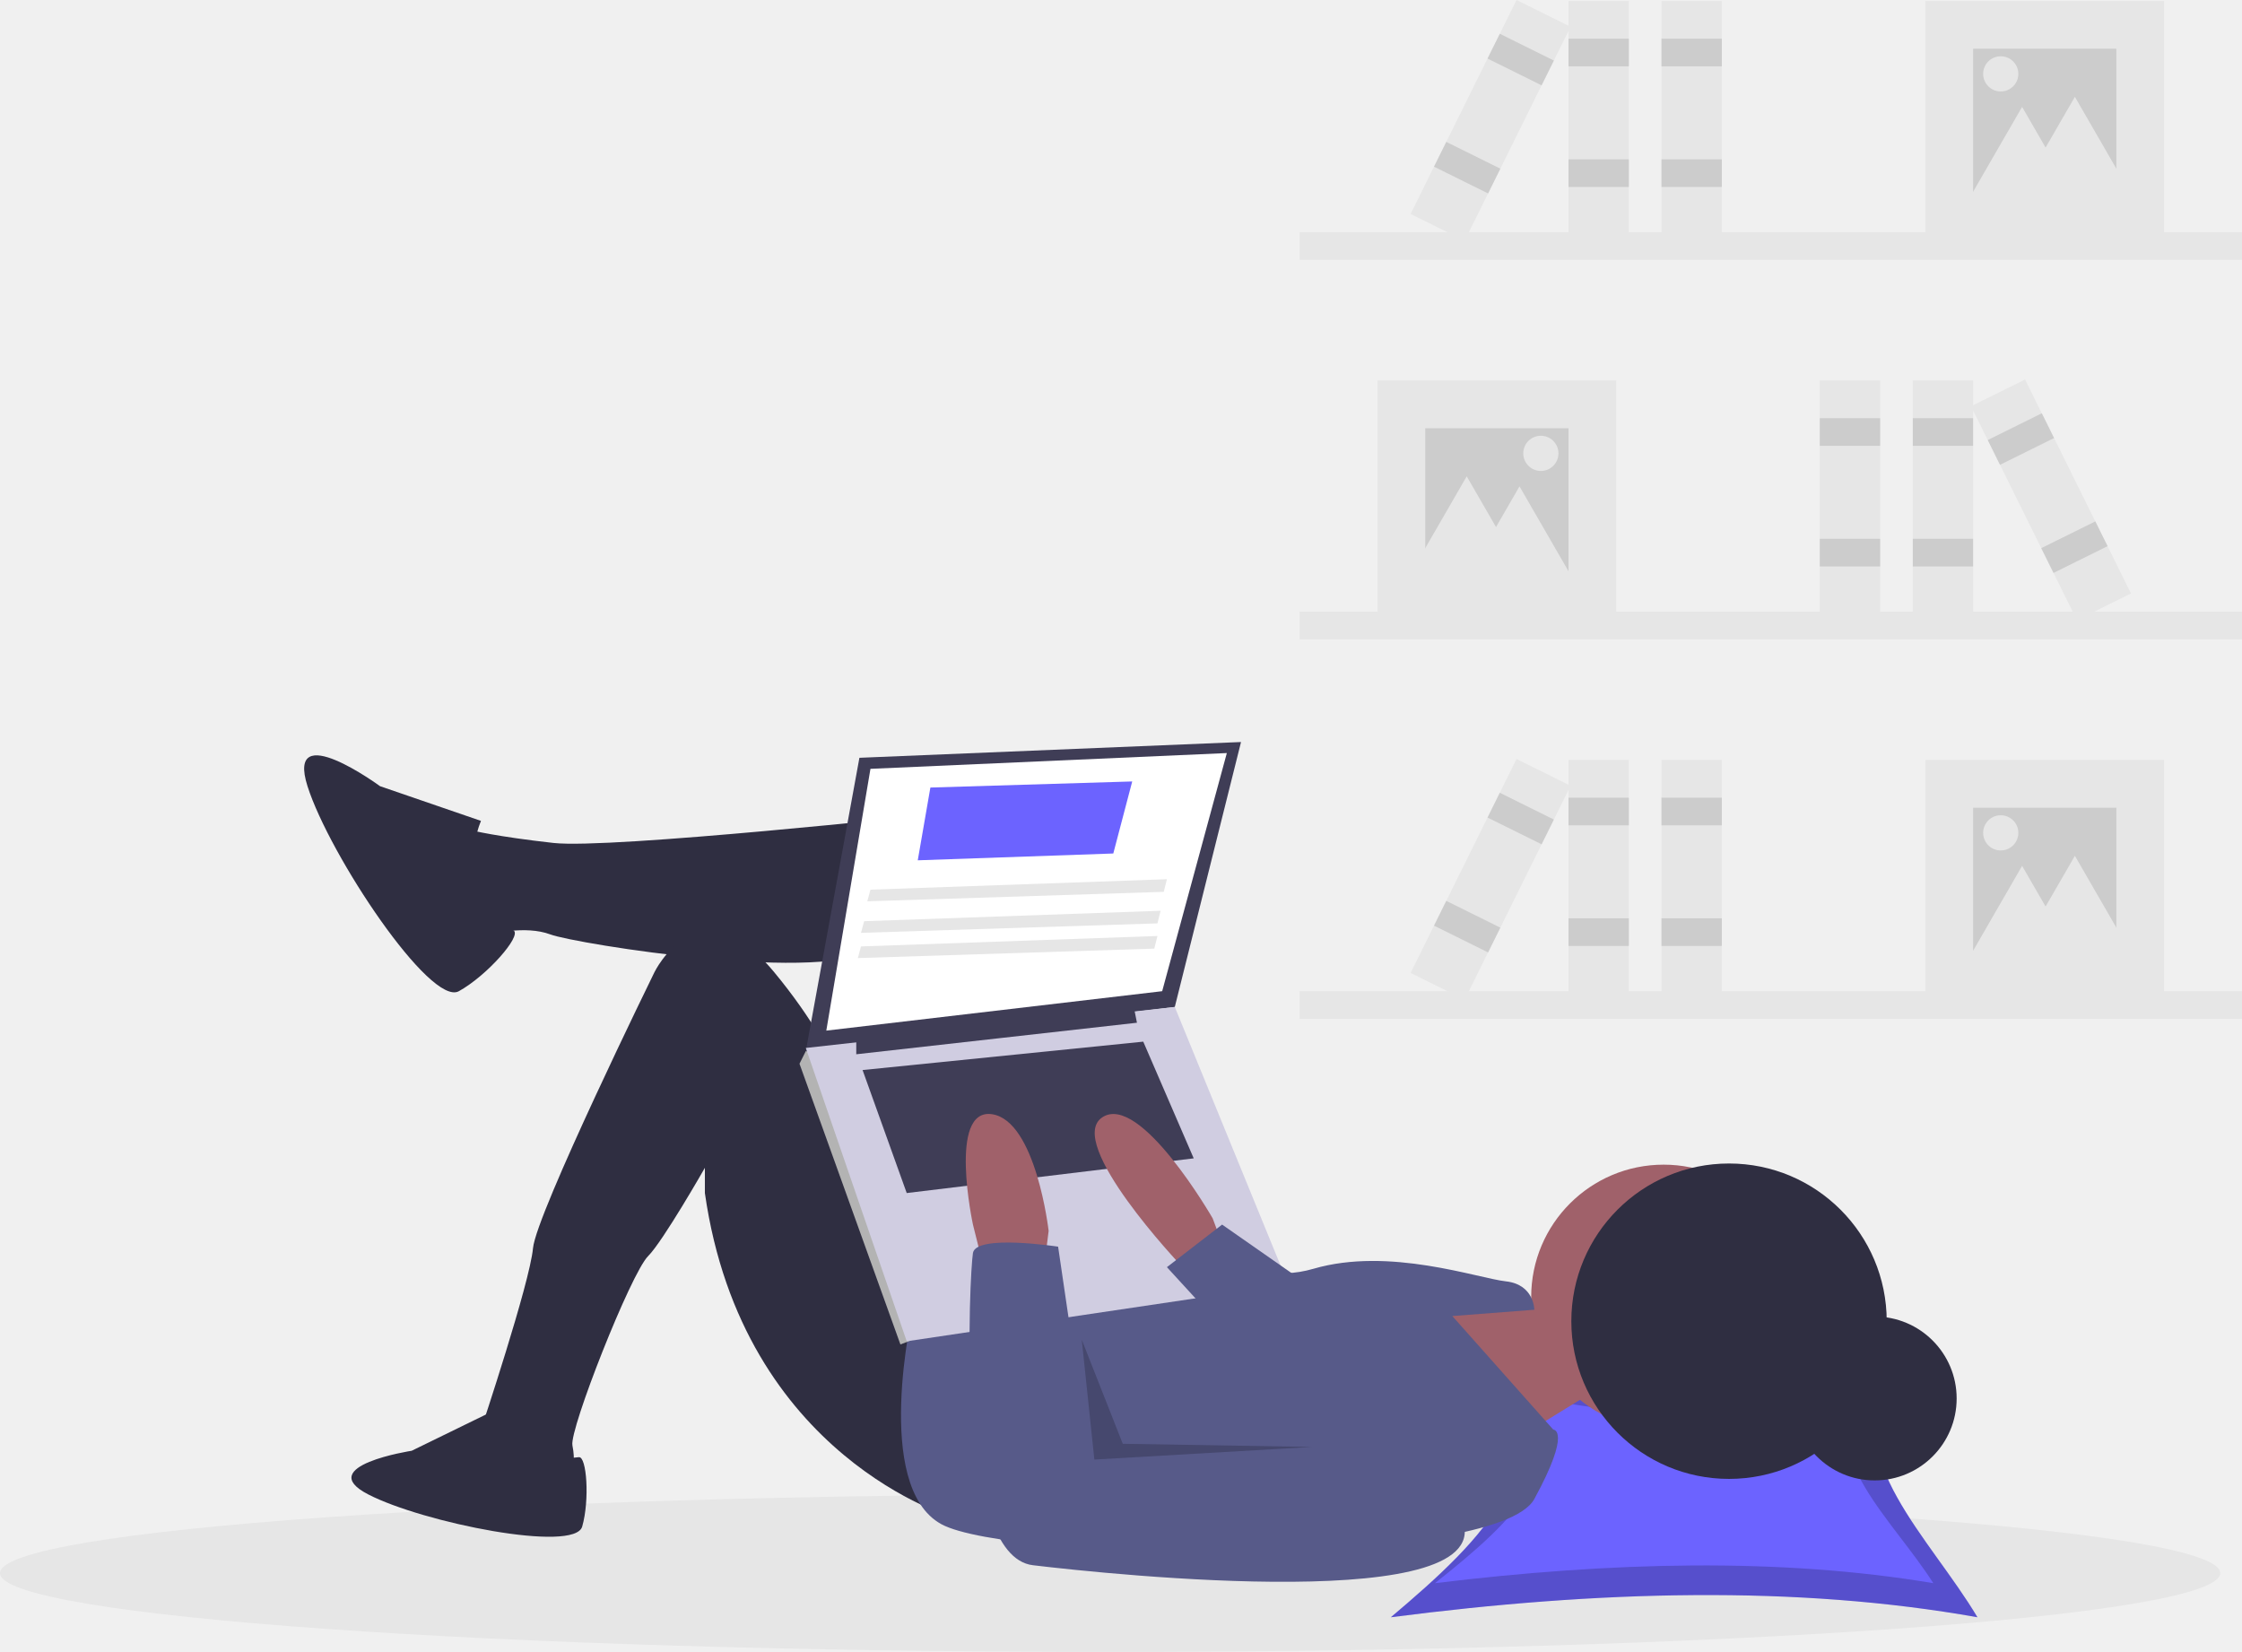
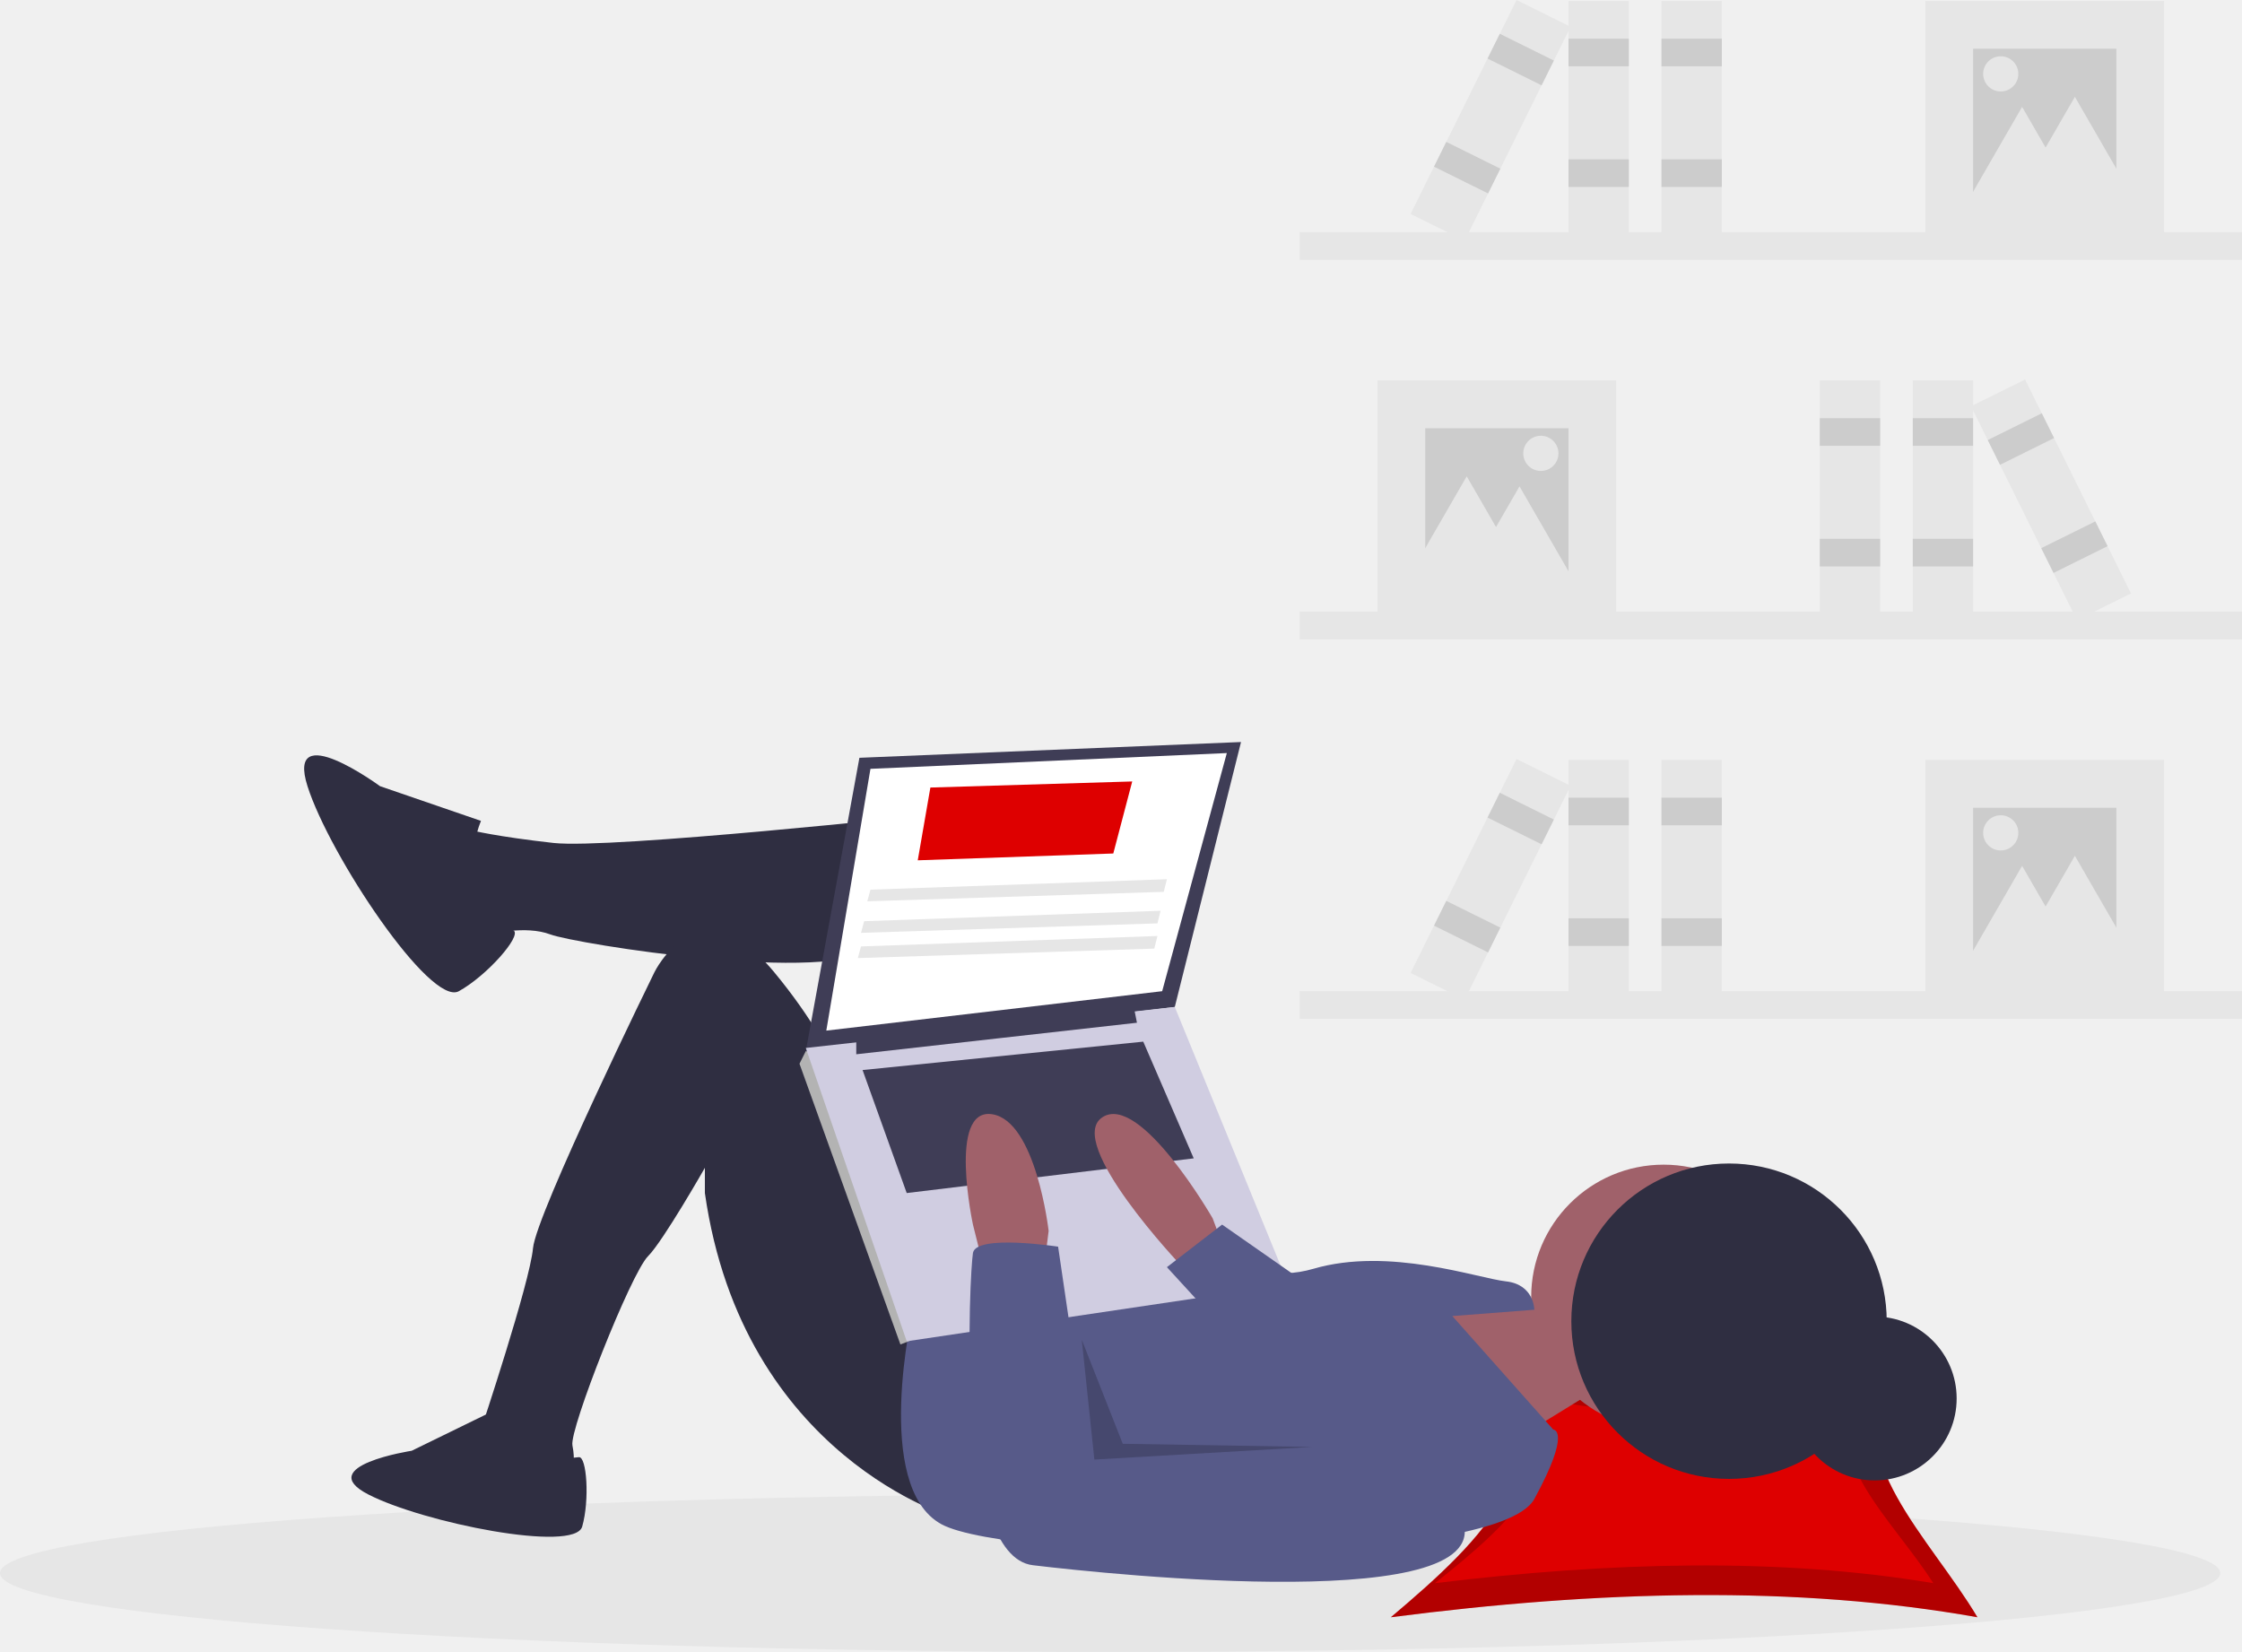
<svg xmlns="http://www.w3.org/2000/svg" id="b3df86d2-2022-47c6-a781-bb5144daf06b" data-name="Layer 1" width="802.027" height="590.916" viewBox="0 0 802.027 590.916">
  <rect x="464.906" y="218.808" width="337.121" height="9.889" fill="#e6e6e6" />
  <rect x="492.774" y="136.101" width="85.404" height="85.404" fill="#e6e6e6" />
  <rect x="509.855" y="153.182" width="51.242" height="51.242" fill="#ccc" />
  <rect x="684.259" y="136.101" width="21.576" height="85.404" fill="#e6e6e6" />
  <rect x="684.259" y="149.586" width="21.576" height="9.889" fill="#ccc" />
  <rect x="684.259" y="192.737" width="21.576" height="9.889" fill="#ccc" />
  <rect x="650.997" y="136.101" width="21.576" height="85.404" fill="#e6e6e6" />
  <rect x="650.997" y="149.586" width="21.576" height="9.889" fill="#ccc" />
  <rect x="650.997" y="192.737" width="21.576" height="9.889" fill="#ccc" />
  <rect x="921.902" y="290.643" width="21.576" height="85.404" transform="translate(-250.0565 293.892) rotate(-26.3396)" fill="#e6e6e6" />
  <rect x="911.133" y="306.647" width="21.576" height="9.889" transform="translate(-241.5231 286.8553) rotate(-26.3396)" fill="#ccc" />
  <rect x="930.279" y="345.319" width="21.576" height="9.889" transform="translate(-256.6936 299.365) rotate(-26.3396)" fill="#ccc" />
  <polygon points="524.688 170.382 535.554 189.201 546.419 208.02 524.688 208.02 502.958 208.02 513.823 189.201 524.688 170.382" fill="#e6e6e6" />
  <polygon points="543.567 173.978 554.432 192.797 565.298 211.616 543.567 211.616 521.837 211.616 532.702 192.797 543.567 173.978" fill="#e6e6e6" />
  <circle cx="551.209" cy="162.171" r="6.293" fill="#e6e6e6" />
  <rect x="663.892" y="237.602" width="337.121" height="9.889" transform="translate(1465.919 330.5513) rotate(-180)" fill="#e6e6e6" />
  <rect x="887.741" y="154.895" width="85.404" height="85.404" transform="translate(1661.899 240.6523) rotate(-180)" fill="#e6e6e6" />
  <rect x="904.821" y="171.976" width="51.242" height="51.242" transform="translate(1661.899 240.6523) rotate(-180)" fill="#ccc" />
  <rect x="760.084" y="154.895" width="21.576" height="85.404" transform="translate(1342.757 240.6523) rotate(-180)" fill="#e6e6e6" />
  <rect x="760.084" y="168.38" width="21.576" height="9.889" transform="translate(1342.757 192.1068) rotate(-180)" fill="#ccc" />
  <rect x="760.084" y="211.531" width="21.576" height="9.889" transform="translate(1342.757 278.4099) rotate(-180)" fill="#ccc" />
  <rect x="793.347" y="154.895" width="21.576" height="85.404" transform="translate(1409.283 240.6523) rotate(-180)" fill="#e6e6e6" />
  <rect x="793.347" y="168.38" width="21.576" height="9.889" transform="translate(1409.283 192.1068) rotate(-180)" fill="#ccc" />
  <rect x="793.347" y="211.531" width="21.576" height="9.889" transform="translate(1409.283 278.4099) rotate(-180)" fill="#ccc" />
  <rect x="721.427" y="154.895" width="21.576" height="85.404" transform="translate(1101.754 545.0149) rotate(-153.6604)" fill="#e6e6e6" />
  <rect x="732.197" y="170.9" width="21.576" height="9.889" transform="translate(1131.826 508.5461) rotate(-153.6604)" fill="#ccc" />
  <rect x="713.051" y="209.571" width="21.576" height="9.889" transform="translate(1078.364 573.3795) rotate(-153.6604)" fill="#ccc" />
  <polygon points="742.244 34.634 731.379 53.453 720.514 72.272 742.244 72.272 763.975 72.272 753.109 53.453 742.244 34.634" fill="#e6e6e6" />
  <polygon points="723.365 38.23 712.5 57.049 701.635 75.868 723.365 75.868 745.096 75.868 734.231 57.049 723.365 38.23" fill="#e6e6e6" />
  <circle cx="715.724" cy="26.424" r="6.293" fill="#e6e6e6" />
  <rect x="663.892" y="509.097" width="337.121" height="9.889" transform="translate(1465.919 873.5416) rotate(-180)" fill="#e6e6e6" />
  <rect x="887.741" y="426.39" width="85.404" height="85.404" transform="translate(1661.899 783.6425) rotate(-180)" fill="#e6e6e6" />
  <rect x="904.821" y="443.471" width="51.242" height="51.242" transform="translate(1661.899 783.6425) rotate(-180)" fill="#ccc" />
  <rect x="760.084" y="426.39" width="21.576" height="85.404" transform="translate(1342.757 783.6425) rotate(-180)" fill="#e6e6e6" />
  <rect x="760.084" y="439.875" width="21.576" height="9.889" transform="translate(1342.757 735.0971) rotate(-180)" fill="#ccc" />
  <rect x="760.084" y="483.027" width="21.576" height="9.889" transform="translate(1342.757 821.4002) rotate(-180)" fill="#ccc" />
  <rect x="793.347" y="426.39" width="21.576" height="85.404" transform="translate(1409.283 783.6425) rotate(-180)" fill="#e6e6e6" />
  <rect x="793.347" y="439.875" width="21.576" height="9.889" transform="translate(1409.283 735.0971) rotate(-180)" fill="#ccc" />
  <rect x="793.347" y="483.027" width="21.576" height="9.889" transform="translate(1409.283 821.4002) rotate(-180)" fill="#ccc" />
  <rect x="721.427" y="426.39" width="21.576" height="85.404" transform="translate(981.2936 1059.819) rotate(-153.6604)" fill="#e6e6e6" />
  <rect x="732.197" y="442.395" width="21.576" height="9.889" transform="translate(1011.366 1023.35) rotate(-153.6604)" fill="#ccc" />
  <rect x="713.051" y="481.067" width="21.576" height="9.889" transform="translate(957.9038 1088.183) rotate(-153.6604)" fill="#ccc" />
  <polygon points="742.244 306.129 731.379 324.948 720.514 343.768 742.244 343.768 763.975 343.768 753.109 324.948 742.244 306.129" fill="#e6e6e6" />
  <polygon points="723.365 309.725 712.5 328.544 701.635 347.364 723.365 347.364 745.096 347.364 734.231 328.544 723.365 309.725" fill="#e6e6e6" />
  <circle cx="715.724" cy="297.919" r="6.293" fill="#e6e6e6" />
  <ellipse cx="397.129" cy="562.711" rx="397.129" ry="28.205" fill="#e6e6e6" />
-   <path d="M906.373,733.048c-64.755-11.525-135.567-9.609-209.847,0,33.855-28.581,63.075-57.163,29.219-85.744,66.039,13.624,75.289,12.245,148.752,0C857.459,675.885,889.334,704.467,906.373,733.048Z" transform="translate(-198.9865 -154.5418)" fill="#6c63ff" />
+   <path d="M906.373,733.048c-64.755-11.525-135.567-9.609-209.847,0,33.855-28.581,63.075-57.163,29.219-85.744,66.039,13.624,75.289,12.245,148.752,0C857.459,675.885,889.334,704.467,906.373,733.048Z" transform="translate(-198.9865 -154.5418)" fill="#de0000" />
  <path d="M906.373,733.048c-64.755-11.525-135.567-9.609-209.847,0,33.855-28.581,63.075-57.163,29.219-85.744,66.039,13.624,75.289,12.245,148.752,0C857.459,675.885,889.334,704.467,906.373,733.048Z" transform="translate(-198.9865 -154.5418)" opacity="0.2" />
-   <path d="M890.578,720.854c-55.007-9.2-115.159-7.67-178.257,0C741.08,698.04,765.901,675.226,737.142,652.412c56.098,10.875,63.955,9.774,126.359,0C849.027,675.226,876.104,698.04,890.578,720.854Z" transform="translate(-198.9865 -154.5418)" fill="#6c63ff" />
+   <path d="M890.578,720.854c-55.007-9.2-115.159-7.67-178.257,0C741.08,698.04,765.901,675.226,737.142,652.412c56.098,10.875,63.955,9.774,126.359,0C849.027,675.226,876.104,698.04,890.578,720.854Z" transform="translate(-198.9865 -154.5418)" fill="#de0000" />
  <circle cx="670.64" cy="500.244" r="29.309" fill="#2f2e41" />
  <polygon points="537.591 466.249 557.899 469.634 568.053 498.967 538.72 517.019 504.873 466.249 536.463 466.249 537.591 466.249" fill="#a0616a" />
  <circle cx="595.13" cy="463.993" r="47.385" fill="#a0616a" />
  <path d="M532.372,445.919s-115.077,12.41-135.385,10.154-29.333-4.513-29.333-4.513-13.539,18.051-6.769,25.949A48.822,48.822,0,0,0,374.423,488.791s12.41-3.385,21.436,0,100.411,18.051,116.205,4.513S532.372,445.919,532.372,445.919Z" transform="translate(-198.9865 -154.5418)" fill="#2f2e41" />
  <path d="M540.27,697.509s-75.59-21.436-89.128-116.205v-9.026S436.185,598.516,430.833,603.868c-6.205,6.205-28.205,62.051-27.077,67.693s0,7.897,0,7.897l-32.718-3.385V665.919s17.487-52.462,18.615-64.872,43.436-98.718,43.436-98.718,15.795-32.718,42.872,0,29.333,55.282,29.333,55.282l34.974,67.693Z" transform="translate(-198.9865 -154.5418)" fill="#2f2e41" />
  <path d="M371.038,448.175l-36.103-12.41s-33.846-24.821-25.949,0,44,78.975,54.154,73.334,22.366-19.643,19.644-21.668S362.013,470.739,371.038,448.175Z" transform="translate(-198.9865 -154.5418)" fill="#2f2e41" />
  <path d="M375.402,659.259l-29.144,14.233s-35.244,5.422-15.589,15.589,73.876,21.011,76.587,11.522,1.635-25.236-1.216-24.818S383.535,678.236,375.402,659.259Z" transform="translate(-198.9865 -154.5418)" fill="#2f2e41" />
  <path d="M525.603,623.048s-14.667,63.18,10.154,76.718S734.322,715.561,747.86,690.74s6.769-24.821,6.769-24.821l-36.103-40.616L747.86,623.048s0-9.026-10.154-10.154-41.744-12.41-68.821-4.513-42.872-15.795-42.872-15.795Z" transform="translate(-198.9865 -154.5418)" fill="#575a89" />
  <polygon points="307.437 271.069 288.257 375.993 420.258 360.198 443.95 265.428 307.437 271.069" fill="#3f3d56" />
  <polygon points="311.386 275.018 295.591 368.659 415.745 354.557 438.873 269.377 311.386 275.018" fill="#fff" />
  <polygon points="292.77 377.121 288.257 375.993 286.001 380.505 322.104 480.916 325.499 479.618 326.616 473.019 292.77 377.121" fill="#b3b3b3" />
  <polygon points="288.257 374.864 324.36 479.788 460.873 459.48 420.258 360.198 288.257 374.864" fill="#d0cde1" />
  <polygon points="306.309 371.48 306.309 377.121 406.719 365.839 405.591 360.198 306.309 371.48" fill="#3f3d56" />
  <polygon points="308.565 382.762 324.36 426.762 427.027 414.352 408.976 372.608 308.565 382.762" fill="#3f3d56" />
  <path d="M636.167,599.355l-3.385-9.026s-25.949-45.128-39.487-36.103,28.205,53.026,28.205,53.026h13.539Z" transform="translate(-198.9865 -154.5418)" fill="#a0616a" />
  <path d="M550.423,606.124l-3.385-13.539s-9.026-41.744,6.769-39.487,20.308,41.744,20.308,41.744l-1.128,9.026Z" transform="translate(-198.9865 -154.5418)" fill="#a0616a" />
  <path d="M577.501,600.483s-29.333-4.513-30.462,2.256-6.769,108.308,21.436,111.693,168.103,18.051,153.436-16.923-37.231-30.462-37.231-30.462L588.783,677.202Z" transform="translate(-198.9865 -154.5418)" fill="#575a89" />
  <polygon points="467.078 458.916 437.181 438.044 417.437 453.275 442.258 480.352 467.078 458.916" fill="#575a89" />
  <polygon points="386.976 479.224 391.488 522.096 469.335 517.583 401.642 516.455 386.976 479.224" opacity="0.2" />
  <circle cx="618.521" cy="472.603" r="56.41" fill="#2f2e41" />
-   <polygon points="328.309 307.736 398.258 305.301 405.027 279.531 332.822 281.71 328.309 307.736" fill="#6c63ff" />
+   <polygon points="328.309 307.736 398.258 305.301 405.027 279.531 332.822 281.71 328.309 307.736" fill="#de0000" />
  <polygon points="310.258 322.403 416.309 319.018 417.437 314.505 311.386 318.239 310.258 322.403" fill="#e6e6e6" />
  <polygon points="308.001 333.685 414.053 330.3 415.181 325.787 309.129 329.521 308.001 333.685" fill="#e6e6e6" />
  <polygon points="306.873 342.71 412.924 339.326 414.053 334.813 308.001 338.546 306.873 342.71" fill="#e6e6e6" />
</svg>
